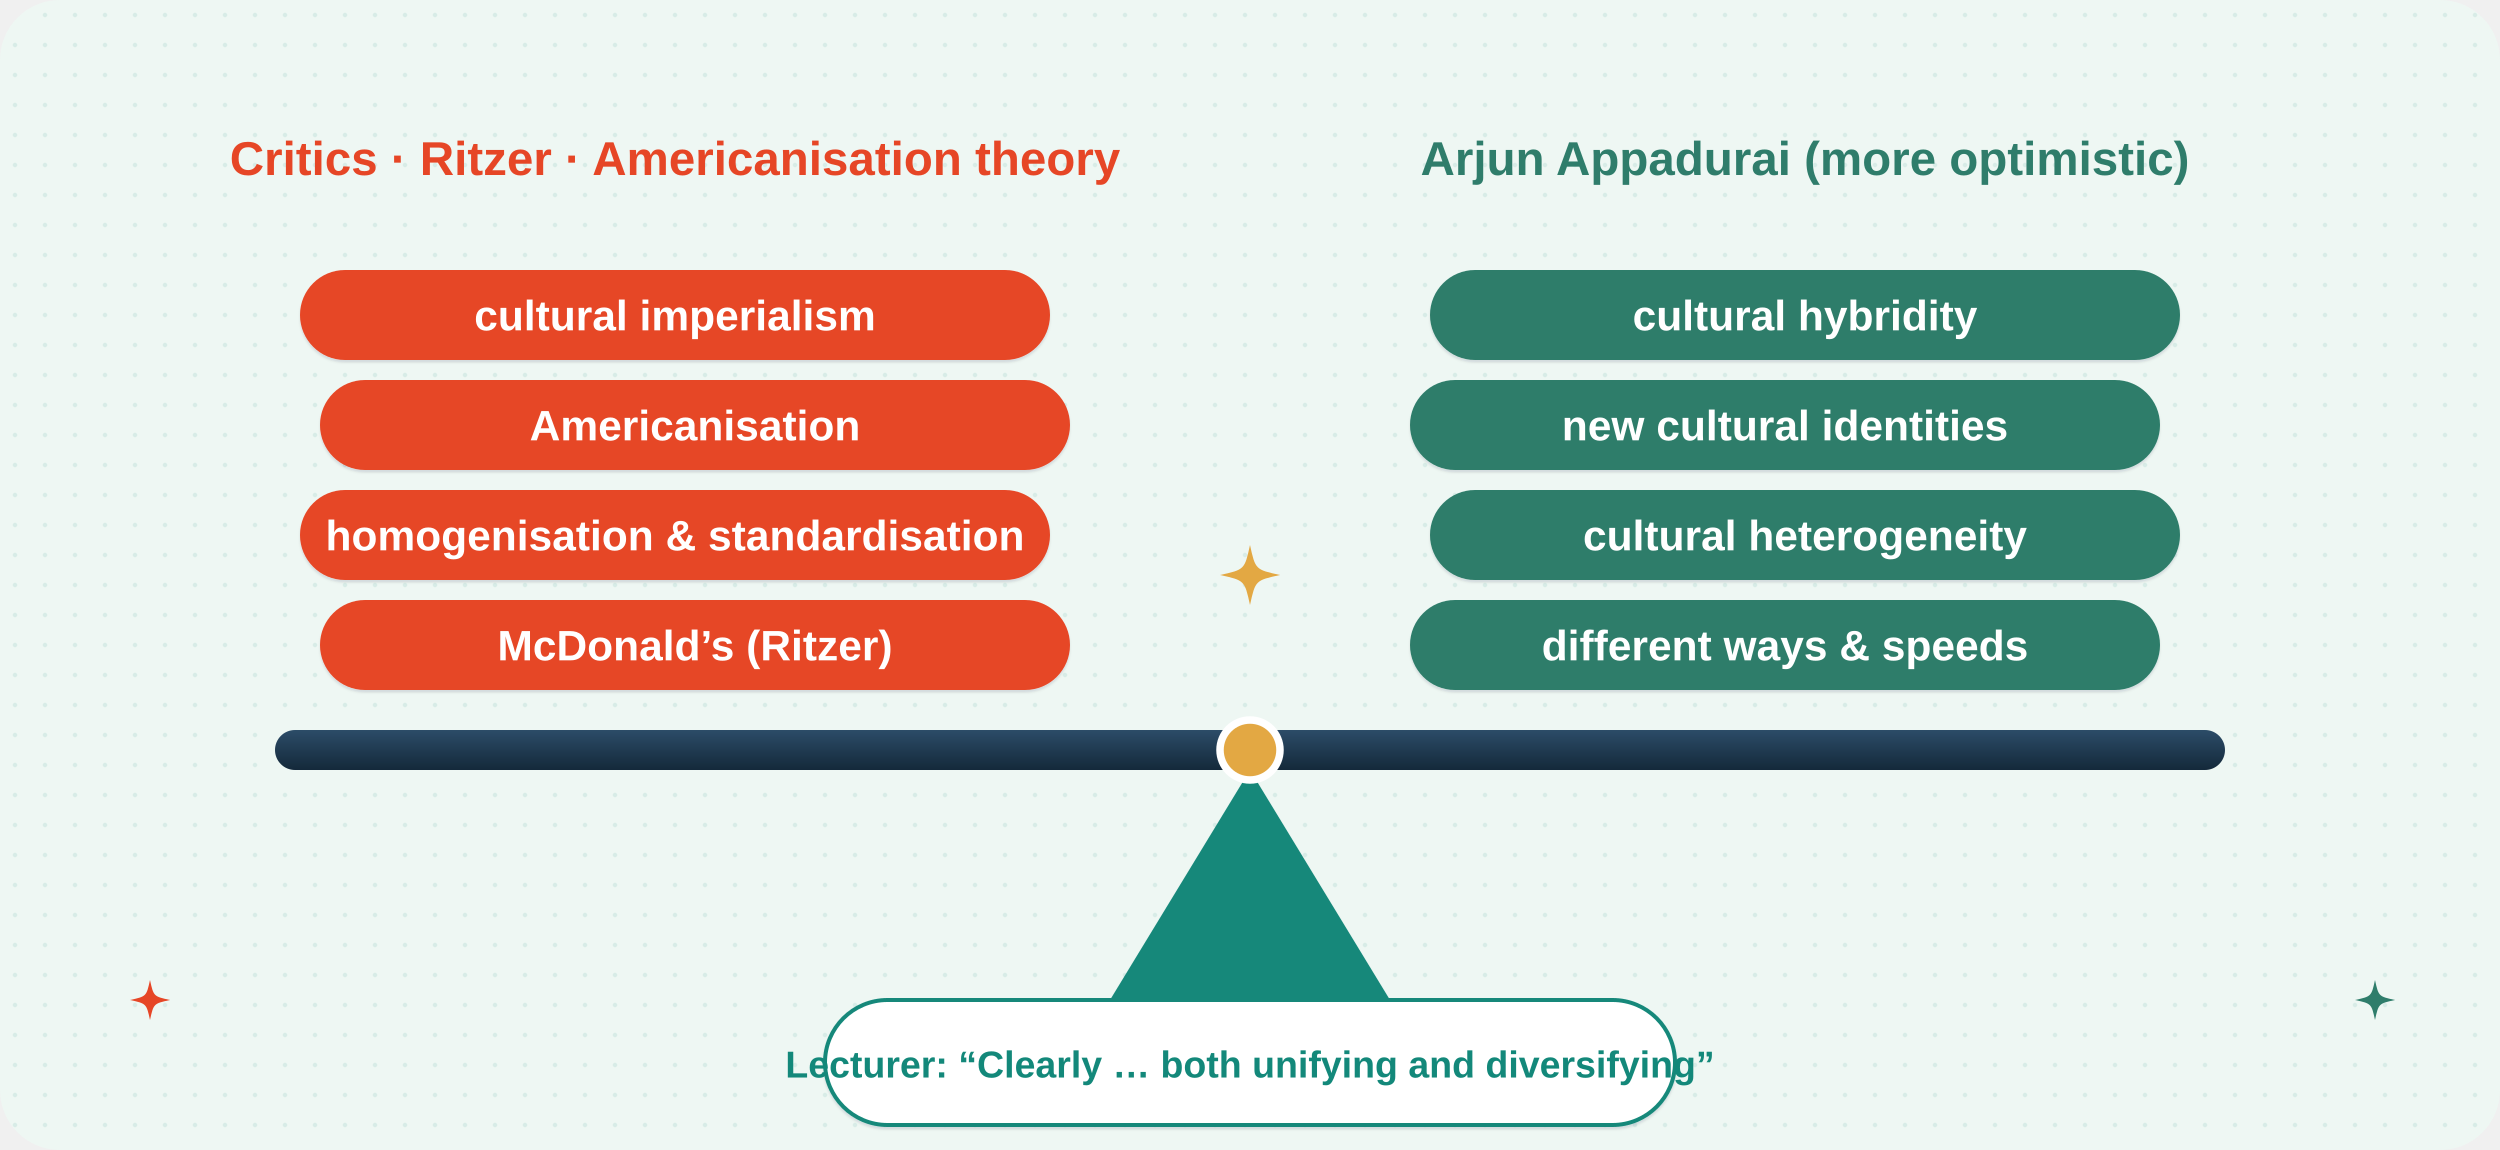
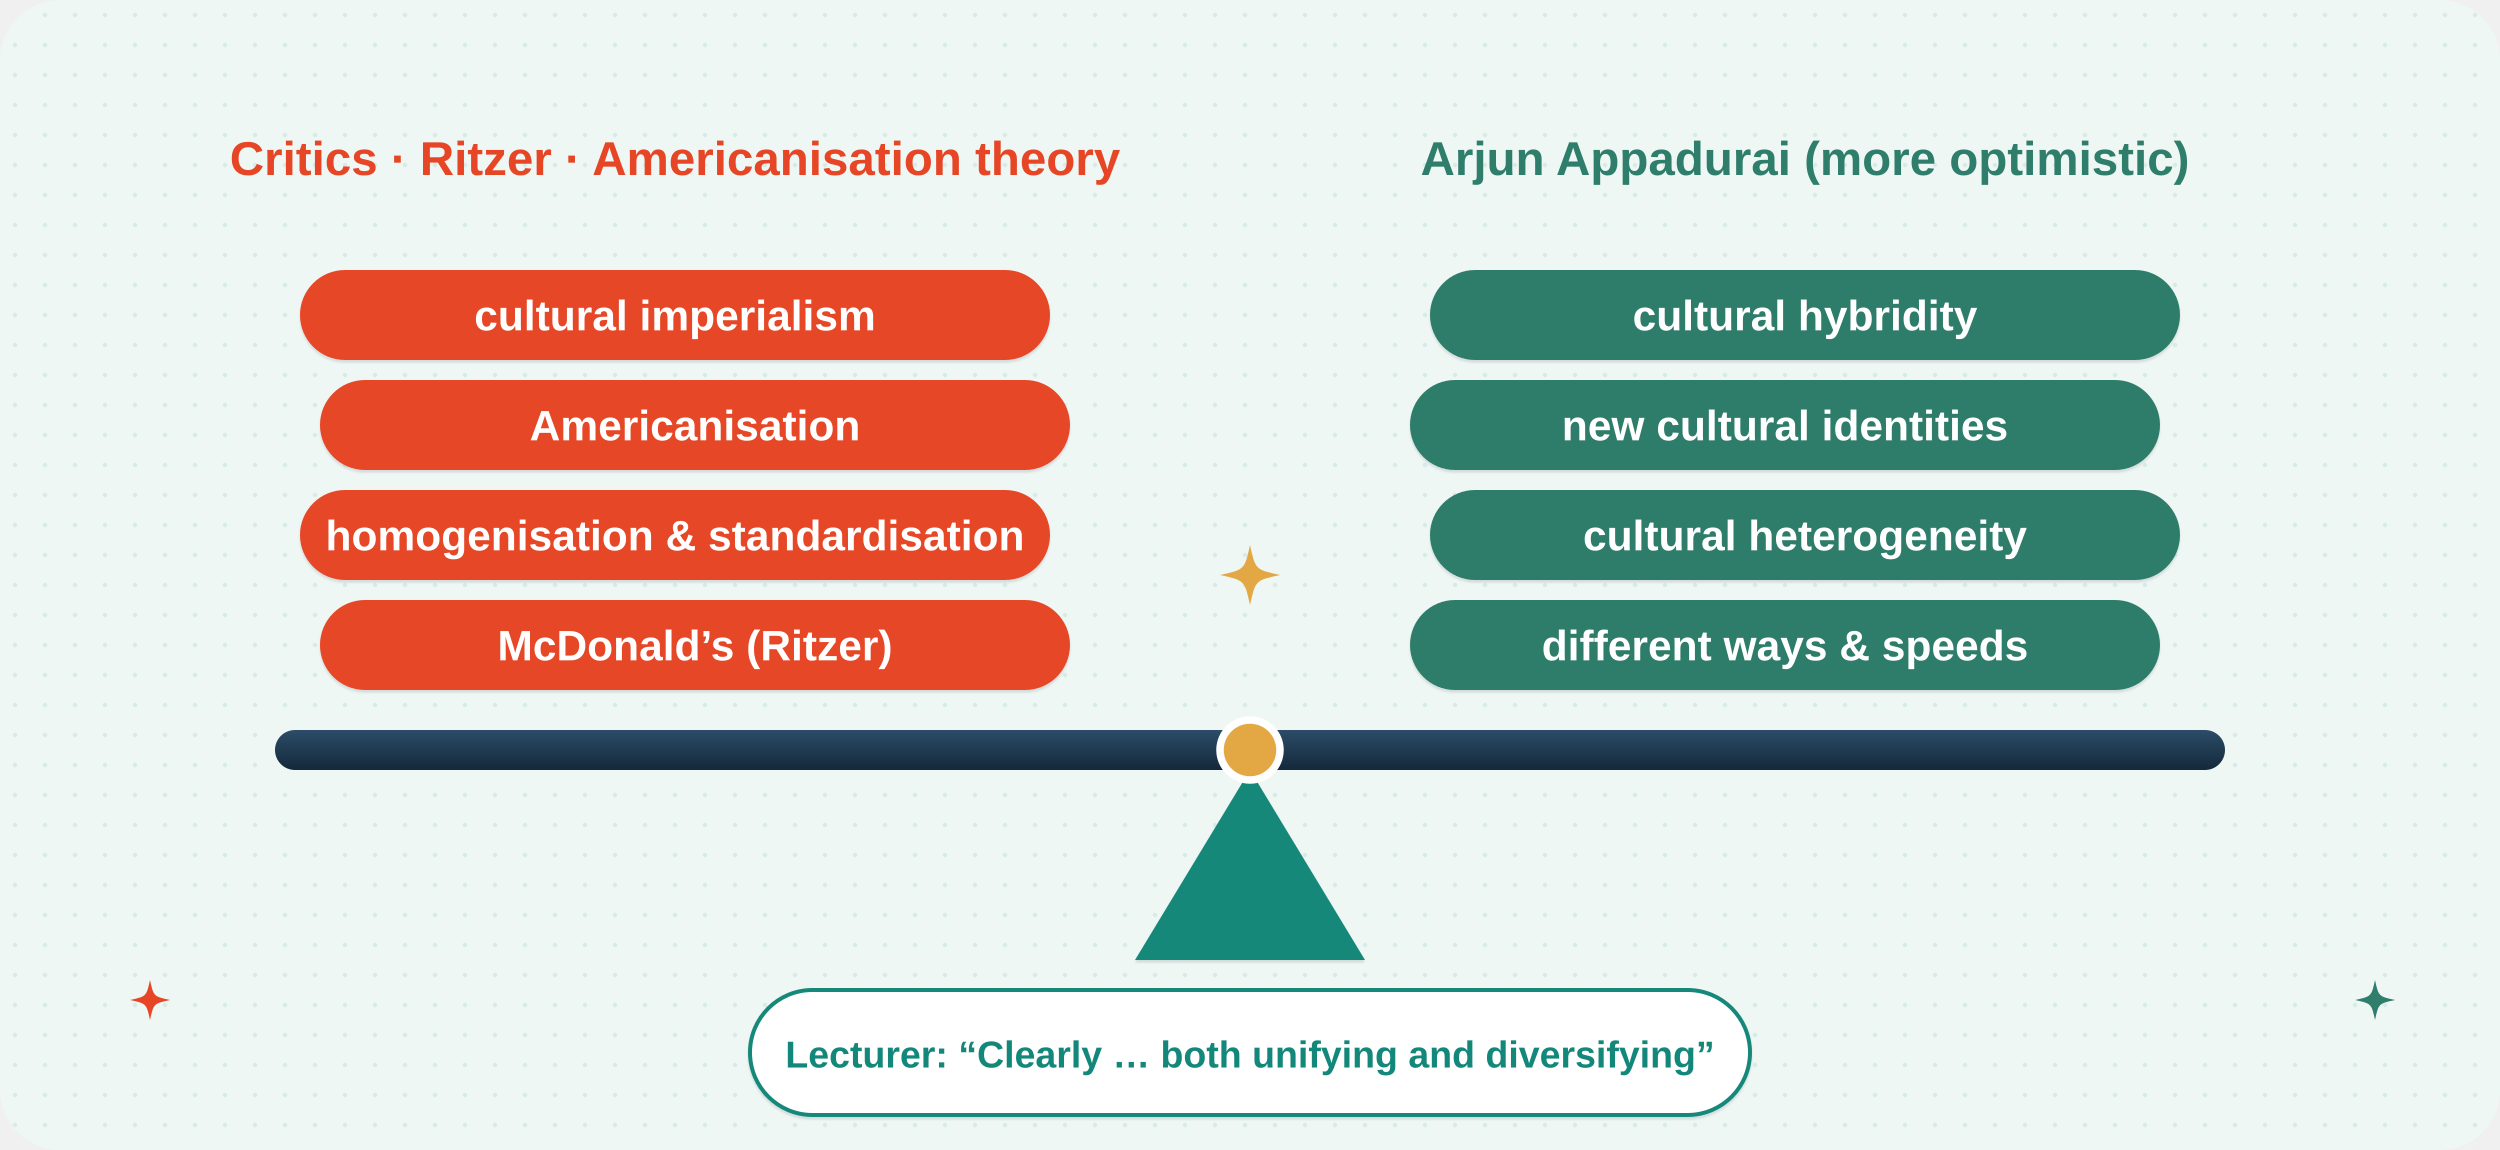
<svg xmlns="http://www.w3.org/2000/svg" viewBox="0 0 1000 460" fill="none" role="img" aria-label="A see-saw of views on globalisation and culture. On the left: critics, proponents of the Americanisation theory and George Ritzer — cultural imperialism, Americanisation, homogenisation and standardisation, McDonald’s. On the right: Arjun Appadurai — cultural hybridity, new cultural identities, heterogeneity, different ways and speeds. In the middle, the lecturer: clearly, both unifying and diversifying, depending on the local context.">
  <style>
.d52views-tw{animation:d52views-tw 3s ease-in-out infinite;transform-box:fill-box;transform-origin:center}.d52views-t2{animation-delay:-1s}.d52views-t3{animation-delay:-2s}
.d52views-fl{animation:d52views-fl 6s ease-in-out infinite}.d52views-f2{animation-delay:-2s}.d52views-f3{animation-delay:-4s}
.d52views-bl{animation:d52views-bl 4.8s infinite;transform-box:fill-box;transform-origin:center}.d52views-b2{animation-delay:-1.7s}.d52views-b3{animation-delay:-3.2s}
.d52views-pu{animation:d52views-pu 2.6s ease-in-out infinite;transform-box:fill-box;transform-origin:center}.d52views-u2{animation-delay:-1.3s}
.d52views-sp{animation:d52views-sp 14s linear infinite;transform-box:fill-box;transform-origin:center}
.d52views-dr{stroke-dasharray:6 8;animation:d52views-dr 1.6s linear infinite}
.d52views-wv{animation:d52views-wv 2.4s ease-out infinite}.d52views-w2{animation-delay:-.8s}.d52views-w3{animation-delay:-1.6s}
.d52views-sw{animation:d52views-sw 4s ease-in-out infinite;transform-box:fill-box;transform-origin:50% 0}.d52views-s2{animation-delay:-2s}
.d52views-pen{animation:d52views-pen 3s ease-in-out infinite}
.d52views-spin{animation:d52views-spin 9s linear infinite}
@keyframes d52views-tw{0%,100%{opacity:.35;transform:scale(.6)}50%{opacity:1;transform:scale(1)}}
@keyframes d52views-fl{50%{transform:translateY(-4px)}}
@keyframes d52views-bl{0%,93%,100%{transform:scaleY(1)}96%{transform:scaleY(.1)}}
@keyframes d52views-pu{0%,100%{transform:scale(1)}50%{transform:scale(1.08)}}
@keyframes d52views-sp{to{transform:rotate(360deg)}}
@keyframes d52views-dr{to{stroke-dashoffset:-28}}
@keyframes d52views-wv{0%,100%{opacity:.25}50%{opacity:1}}
@keyframes d52views-sw{0%,100%{transform:rotate(-4deg)}50%{transform:rotate(4deg)}}
@keyframes d52views-pen{0%,100%{transform:translate(0,0)}25%{transform:translate(3px,-1px)}50%{transform:translate(6px,1px)}75%{transform:translate(9px,0)}}
.d52views-rock{animation:d52views-rock 6s ease-in-out infinite}@keyframes d52views-rock{0%,100%{transform:rotate(-1.5deg)}50%{transform:rotate(1.5deg)}}
@media (prefers-reduced-motion: reduce) { * { animation: none !important; } }
</style>
  <defs>
    <linearGradient id="d52views-bg" x1="0" y1="0" x2="1" y2="1">
      <stop offset="0" stop-color="#eef7f3" />
      <stop offset="1" stop-color="#d6ebe3" />
    </linearGradient>
    <pattern id="d52views-dots" width="12" height="12" patternUnits="userSpaceOnUse">
      <circle cx="6" cy="6" r=".9" fill="#13887a" fill-opacity=".14" />
    </pattern>
    <radialGradient id="d52views-glow" cx=".5" cy=".42" r=".55">
      <stop offset="0" stop-color="#fff" stop-opacity=".8" />
      <stop offset="1" stop-color="#fff" stop-opacity="0" />
    </radialGradient>
    <filter id="d52views-sh" x="-25%" y="-25%" width="150%" height="170%">
      <feDropShadow dx="0" dy="3" stdDeviation="3" flood-color="#14293a" flood-opacity=".16" />
      <feDropShadow dx="0" dy="1" stdDeviation=".6" flood-color="#14293a" flood-opacity=".12" />
    </filter>
    <filter id="d52views-blur" x="-20%" y="-80%" width="140%" height="260%">
      <feGaussianBlur stdDeviation="4" />
    </filter>
    <linearGradient id="d52views-pap" x1="0" y1="0" x2="0" y2="1">
      <stop offset="0" stop-color="#fffdf8" />
      <stop offset="1" stop-color="#f3ead8" />
    </linearGradient>
    <linearGradient id="d52views-gold" x1="0" y1="0" x2="0" y2="1">
      <stop offset="0" stop-color="#f4c162" />
      <stop offset="1" stop-color="#d9962e" />
    </linearGradient>
    <linearGradient id="d52views-navy" x1="0" y1="0" x2="0" y2="1">
      <stop offset="0" stop-color="#2c4c68" />
      <stop offset="1" stop-color="#14293a" />
    </linearGradient>
    <linearGradient id="d52views-main" x1="0" y1="0" x2="0" y2="1">
      <stop offset="0" stop-color="#7fd1c3" />
      <stop offset="1" stop-color="#13887a" />
    </linearGradient>
    <linearGradient id="d52views-coral" x1="0" y1="0" x2="0" y2="1">
      <stop offset="0" stop-color="#f0694c" />
      <stop offset="1" stop-color="#c93b20" />
    </linearGradient>
    <radialGradient id="d52views-ocean" cx=".38" cy=".32" r=".8">
      <stop offset="0" stop-color="#8fd3f0" />
      <stop offset=".6" stop-color="#2f6db5" />
      <stop offset="1" stop-color="#1d4680" />
    </radialGradient>
  </defs>
  <rect width="1000" height="460" rx="24" fill="#eef7f3" />
  <rect width="1000" height="460" rx="24" fill="url(#d52views-dots)" opacity=".7" />
  <g class="d52views-rock" style="transform-origin:500px 300px;transform-box:view-box">
    <rect x="110" y="292" width="780" height="16" rx="8" fill="url(#d52views-navy)" />
    <rect x="120" y="108" width="300" height="36" rx="18" fill="#e64626" filter="url(#d52views-sh)" />
    <text x="270" y="132.12" font-family="Manrope, Arial, sans-serif" font-size="17" font-weight="800" fill="#fff" text-anchor="middle">cultural imperialism</text>
    <rect x="128" y="152" width="300" height="36" rx="18" fill="#e64626" filter="url(#d52views-sh)" />
    <text x="278" y="176.12" font-family="Manrope, Arial, sans-serif" font-size="17" font-weight="800" fill="#fff" text-anchor="middle">Americanisation</text>
    <rect x="120" y="196" width="300" height="36" rx="18" fill="#e64626" filter="url(#d52views-sh)" />
    <text x="270" y="220.12" font-family="Manrope, Arial, sans-serif" font-size="17" font-weight="800" fill="#fff" text-anchor="middle">homogenisation &amp; standardisation</text>
    <rect x="128" y="240" width="300" height="36" rx="18" fill="#e64626" filter="url(#d52views-sh)" />
    <text x="278" y="264.12" font-family="Manrope, Arial, sans-serif" font-size="17" font-weight="800" fill="#fff" text-anchor="middle">McDonald’s (Ritzer)</text>
    <rect x="572" y="108" width="300" height="36" rx="18" fill="#2f7d6b" filter="url(#d52views-sh)" />
    <text x="722" y="132.12" font-family="Manrope, Arial, sans-serif" font-size="17" font-weight="800" fill="#fff" text-anchor="middle">cultural hybridity</text>
    <rect x="564" y="152" width="300" height="36" rx="18" fill="#2f7d6b" filter="url(#d52views-sh)" />
    <text x="714" y="176.12" font-family="Manrope, Arial, sans-serif" font-size="17" font-weight="800" fill="#fff" text-anchor="middle">new cultural identities</text>
    <rect x="572" y="196" width="300" height="36" rx="18" fill="#2f7d6b" filter="url(#d52views-sh)" />
    <text x="722" y="220.12" font-family="Manrope, Arial, sans-serif" font-size="17" font-weight="800" fill="#fff" text-anchor="middle">cultural heterogeneity</text>
    <rect x="564" y="240" width="300" height="36" rx="18" fill="#2f7d6b" filter="url(#d52views-sh)" />
    <text x="714" y="264.12" font-family="Manrope, Arial, sans-serif" font-size="17" font-weight="800" fill="#fff" text-anchor="middle">different ways &amp; speeds</text>
  </g>
  <text x="270" y="70" font-family="Manrope, Arial, sans-serif" font-size="19" font-weight="900" fill="#e64626" text-anchor="middle">Critics · Ritzer · Americanisation theory</text>
  <text x="722" y="70" font-family="Manrope, Arial, sans-serif" font-size="19" font-weight="900" fill="#2f7d6b" text-anchor="middle">Arjun Appadurai (more optimistic)</text>
-   <path d="M500 308l-56 92h112z" fill="#13887a" filter="url(#d52views-sh)" />
+   <path d="M500 308l-46 76h92z" fill="#13887a" filter="url(#d52views-sh)" />
  <circle cx="500" cy="300" r="12" fill="#e3a843" stroke="#fff" stroke-width="3" />
-   <rect x="330" y="400" width="340" height="50" rx="25" fill="#fff" stroke="#13887a" stroke-width="1.6" filter="url(#d52views-sh)" />
-   <text x="500" y="431" font-family="Manrope, Arial, sans-serif" font-size="15" font-weight="800" fill="#13887a" text-anchor="middle">Lecturer: “Clearly … both unifying and diversifying”</text>
+   <rect x="300" y="396" width="400" height="50" rx="25" fill="#fff" stroke="#13887a" stroke-width="1.6" filter="url(#d52views-sh)" />
+   <text x="500" y="427" font-family="Manrope, Arial, sans-serif" font-size="15" font-weight="800" fill="#13887a" text-anchor="middle">Lecturer: “Clearly … both unifying and diversifying”</text>
  <path class="d52views-tw " d="M500 218C502.16 227.84 502.16 227.84 512 230C502.16 232.16 502.16 232.16 500 242C497.84 232.16 497.84 232.16 488 230C497.84 227.84 497.84 227.84 500 218z" fill="#e3a843" />
  <path class="d52views-tw d52views-t2" d="M60 392C61.44 398.56 61.44 398.56 68 400C61.44 401.44 61.44 401.44 60 408C58.56 401.44 58.56 401.44 52 400C58.56 398.56 58.56 398.56 60 392z" fill="#e64626" />
  <path class="d52views-tw d52views-t3" d="M950 392C951.44 398.56 951.44 398.56 958 400C951.44 401.44 951.44 401.44 950 408C948.56 401.44 948.56 401.44 942 400C948.56 398.56 948.56 398.56 950 392z" fill="#2f7d6b" />
</svg>
